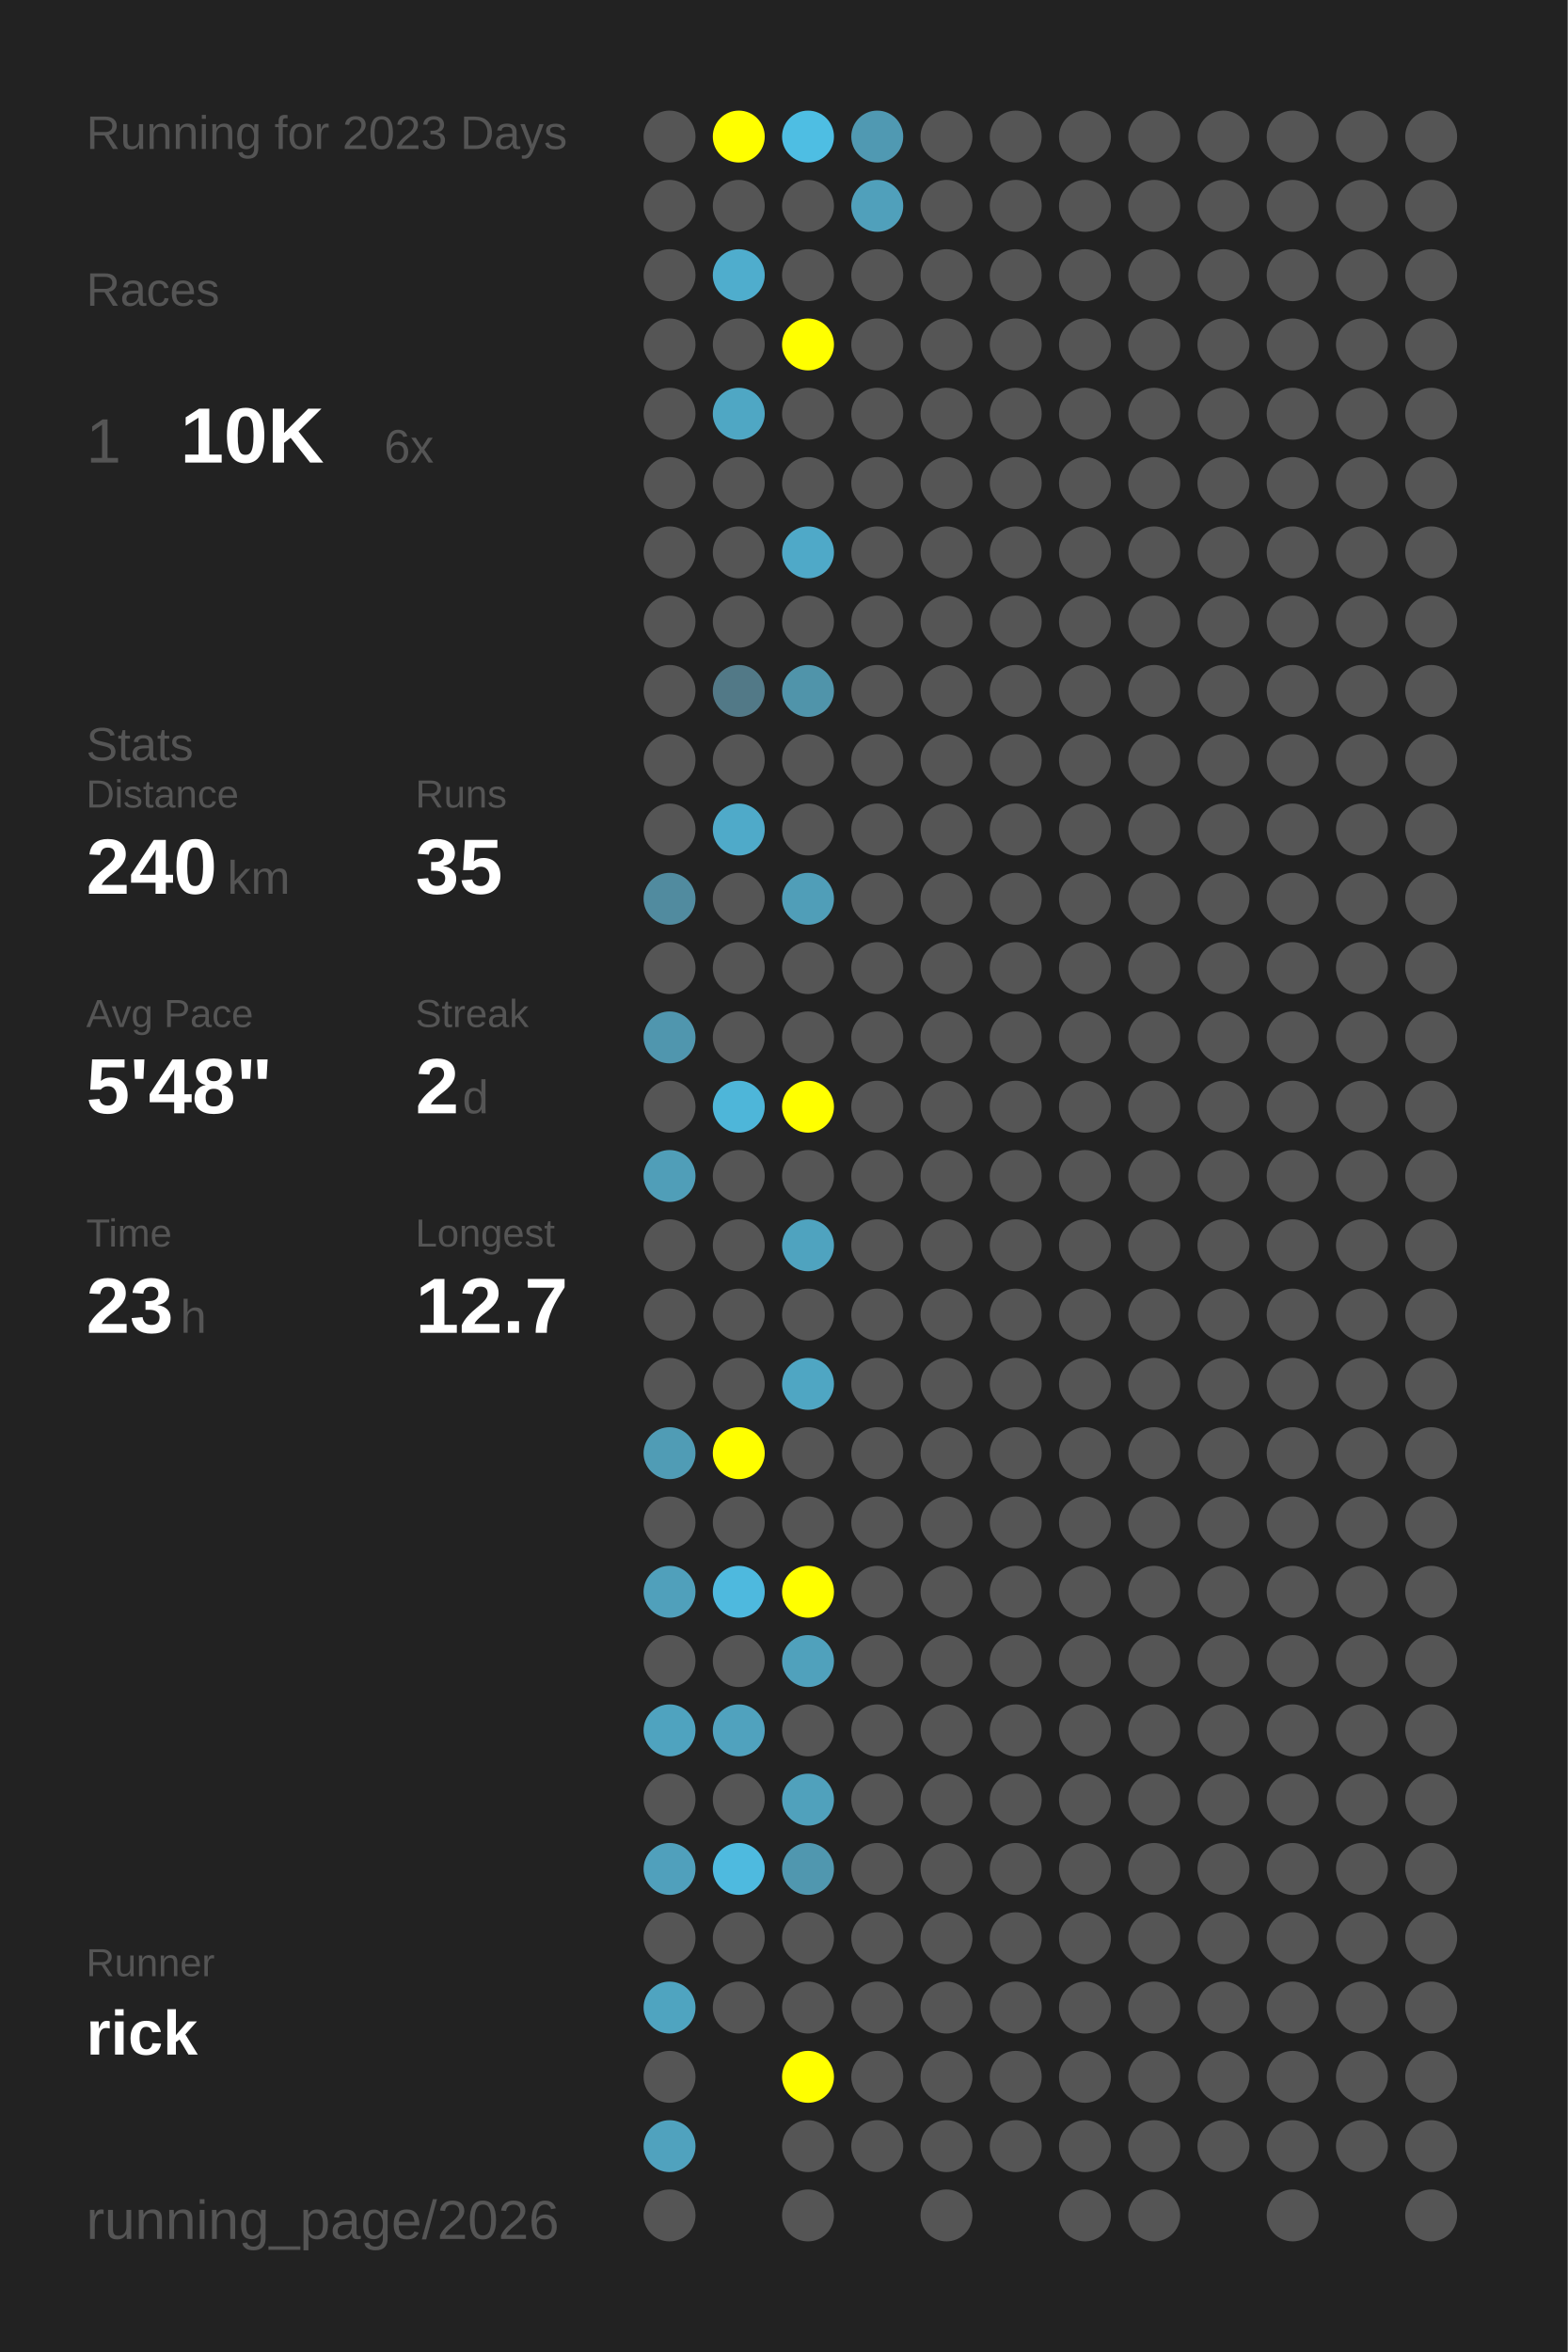
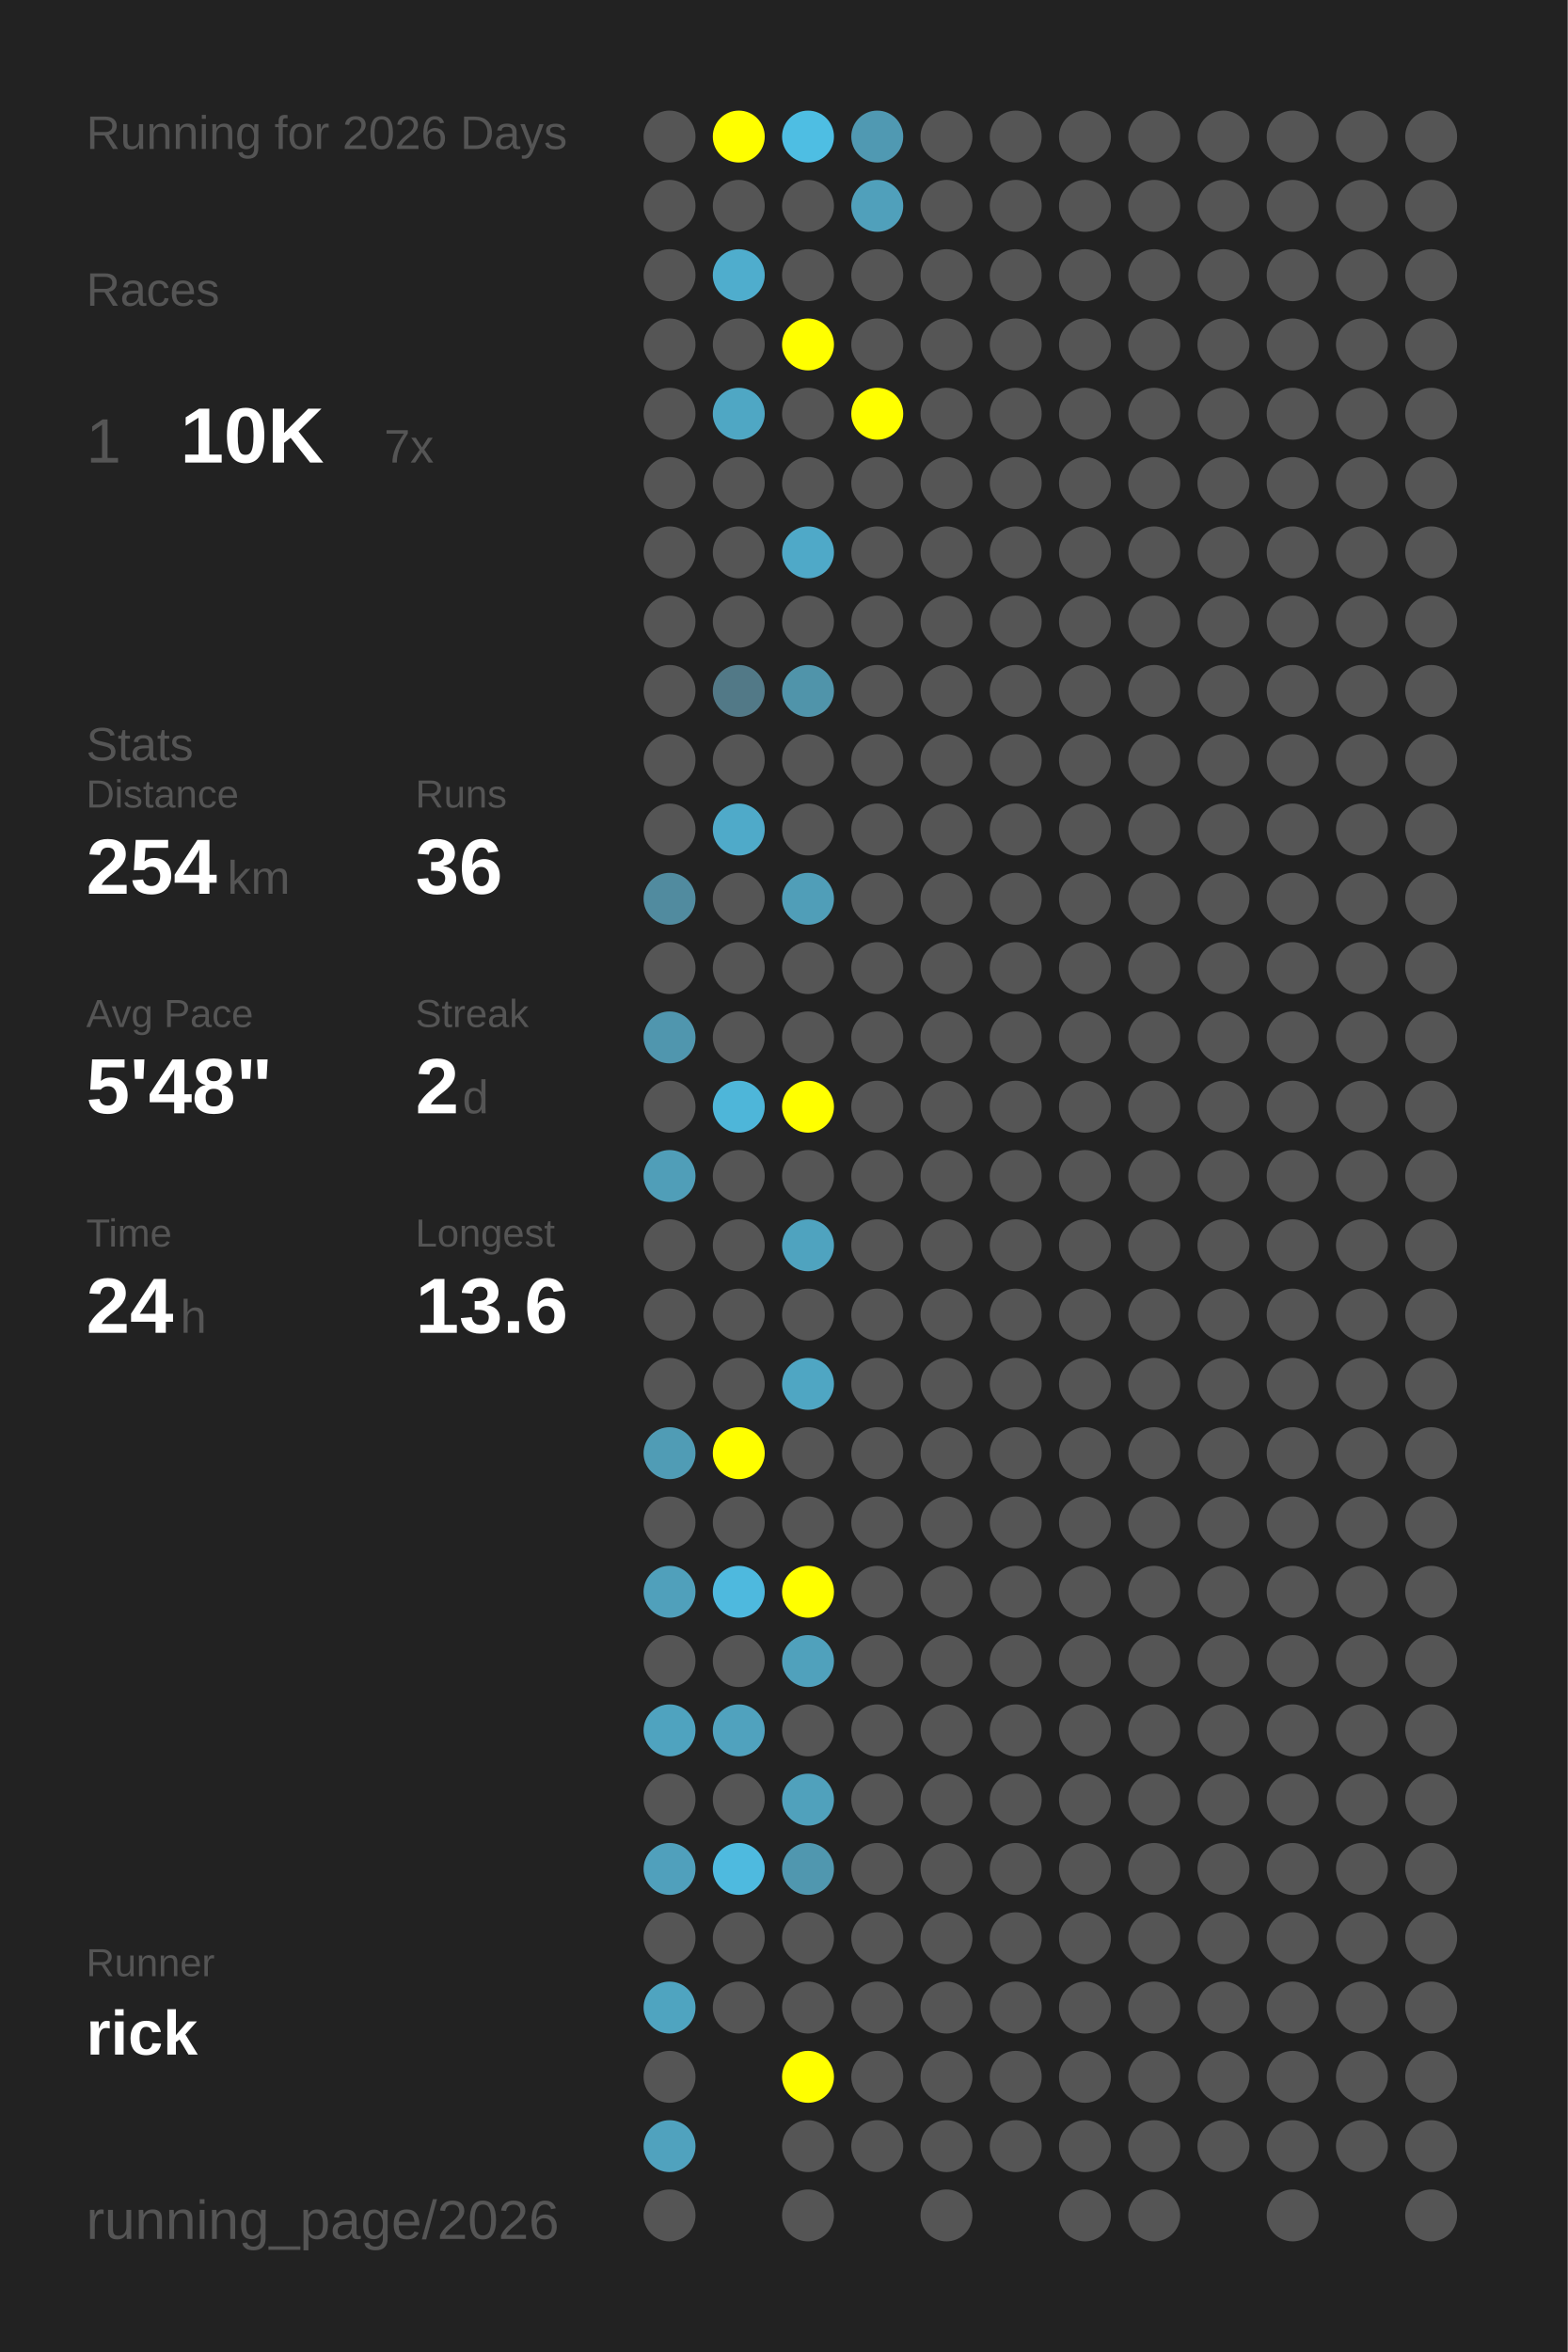
<svg xmlns="http://www.w3.org/2000/svg" baseProfile="full" height="300mm" version="1.1" viewBox="0,0,200,300" width="200mm">
  <defs />
  <rect fill="#222222" height="300" width="200" x="0" y="0" />
-   <text fill="#555555" style="font-size:6px; font-family:Arial;" x="11" y="19">Running for 2023 Days</text>
+   <text fill="#555555" style="font-size:6px; font-family:Arial;" x="11" y="19">Running for 2026 Days</text>
  <text fill="#555555" style="font-size:6px; font-family:Arial;" x="11" y="39">Races</text>
  <text fill="#555555" style="font-size:8px; font-family:Arial;" x="11" y="59">1</text>
  <text fill="#FFFFFF" style="font-size:10px; font-family:Arial; font-weight:bold;" x="23" y="59">10K</text>
-   <text fill="#555555" style="font-size:6px; font-family:Arial;" x="49" y="59">6x</text>
+   <text fill="#555555" style="font-size:6px; font-family:Arial;" x="49" y="59">7x</text>
  <text fill="#555555" style="font-size:6px; font-family:Arial;" x="11" y="97">Stats</text>
  <text fill="#555555" style="font-size:5px; font-family:Arial;" x="11" y="103">Distance</text>
-   <text fill="#FFFFFF" style="font-size:10px; font-family:Arial; font-weight:bold;" x="11" y="114">240</text>
+   <text fill="#FFFFFF" style="font-size:10px; font-family:Arial; font-weight:bold;" x="11" y="114">254</text>
  <text fill="#555555" style="font-size:6px; font-family:Arial;" x="29" y="114">km</text>
  <text fill="#555555" style="font-size:5px; font-family:Arial;" x="53" y="103">Runs</text>
-   <text fill="#FFFFFF" style="font-size:10px; font-family:Arial; font-weight:bold;" x="53" y="114">35</text>
+   <text fill="#FFFFFF" style="font-size:10px; font-family:Arial; font-weight:bold;" x="53" y="114">36</text>
  <text fill="#555555" style="font-size:5px; font-family:Arial;" x="11" y="131">Avg Pace</text>
  <text fill="#FFFFFF" style="font-size:10px; font-family:Arial; font-weight:bold;" x="11" y="142">5'48"</text>
  <text fill="#555555" style="font-size:5px; font-family:Arial;" x="53" y="131">Streak</text>
  <text fill="#FFFFFF" style="font-size:10px; font-family:Arial; font-weight:bold;" x="53" y="142">2</text>
  <text fill="#555555" style="font-size:6px; font-family:Arial;" x="59" y="142">d</text>
  <text fill="#555555" style="font-size:5px; font-family:Arial;" x="11" y="159">Time</text>
-   <text fill="#FFFFFF" style="font-size:10px; font-family:Arial; font-weight:bold;" x="11" y="170">23</text>
+   <text fill="#FFFFFF" style="font-size:10px; font-family:Arial; font-weight:bold;" x="11" y="170">24</text>
  <text fill="#555555" style="font-size:6px; font-family:Arial;" x="23" y="170">h</text>
  <text fill="#555555" style="font-size:5px; font-family:Arial;" x="53" y="159">Longest</text>
-   <text fill="#FFFFFF" style="font-size:10px; font-family:Arial; font-weight:bold;" x="53" y="170">12.7</text>
+   <text fill="#FFFFFF" style="font-size:10px; font-family:Arial; font-weight:bold;" x="53" y="170">13.6</text>
  <text fill="#555555" style="font-size:5px; font-family:Arial;" x="11" y="252.065">Runner</text>
  <text fill="#FFFFFF" style="font-size:8px; font-family:Arial; font-weight:bold;" x="11" y="262.065">rick</text>
  <text fill="#555555" style="font-size:7px; font-family:Arial;" x="11" y="285.581">running_page/2026</text>
  <circle cx="85.417" cy="17.419" fill="#555555" r="3.312" />
  <circle cx="85.417" cy="26.258" fill="#555555" r="3.312" />
  <circle cx="85.417" cy="35.097" fill="#555555" r="3.312" />
  <circle cx="85.417" cy="43.935" fill="#555555" r="3.312" />
  <circle cx="85.417" cy="52.774" fill="#555555" r="3.312" />
  <circle cx="85.417" cy="61.613" fill="#555555" r="3.312" />
  <circle cx="85.417" cy="70.452" fill="#555555" r="3.312" />
  <circle cx="85.417" cy="79.29" fill="#555555" r="3.312" />
  <circle cx="85.417" cy="88.129" fill="#555555" r="3.312" />
  <circle cx="85.417" cy="96.968" fill="#555555" r="3.312" />
  <circle cx="85.417" cy="105.806" fill="#555555" r="3.312" />
  <circle cx="85.417" cy="114.645" fill="#518b9f" r="3.312" />
  <circle cx="85.417" cy="123.484" fill="#555555" r="3.312" />
  <circle cx="85.417" cy="132.323" fill="#5096ae" r="3.312" />
  <circle cx="85.417" cy="141.161" fill="#555555" r="3.312" />
  <circle cx="85.417" cy="150" fill="#509eb8" r="3.312" />
  <circle cx="85.417" cy="158.839" fill="#555555" r="3.312" />
  <circle cx="85.417" cy="167.677" fill="#555555" r="3.312" />
  <circle cx="85.417" cy="176.516" fill="#555555" r="3.312" />
  <circle cx="85.417" cy="185.355" fill="#509cb5" r="3.312" />
  <circle cx="85.417" cy="194.194" fill="#555555" r="3.312" />
  <circle cx="85.417" cy="203.032" fill="#50a0bb" r="3.312" />
  <circle cx="85.417" cy="211.871" fill="#555555" r="3.312" />
  <circle cx="85.417" cy="220.71" fill="#4fa3bf" r="3.312" />
  <circle cx="85.417" cy="229.548" fill="#555555" r="3.312" />
  <circle cx="85.417" cy="238.387" fill="#50a0bc" r="3.312" />
  <circle cx="85.417" cy="247.226" fill="#555555" r="3.312" />
  <circle cx="85.417" cy="256.065" fill="#4fa4c0" r="3.312" />
  <circle cx="85.417" cy="264.903" fill="#555555" r="3.312" />
  <circle cx="85.417" cy="273.742" fill="#50a2be" r="3.312" />
  <circle cx="85.417" cy="282.581" fill="#555555" r="3.312" />
  <circle cx="94.25" cy="17.419" fill="#FFFF00" r="3.312" />
  <circle cx="94.25" cy="26.258" fill="#555555" r="3.312" />
  <circle cx="94.25" cy="35.097" fill="#4fadcd" r="3.312" />
  <circle cx="94.25" cy="43.935" fill="#555555" r="3.312" />
  <circle cx="94.25" cy="52.774" fill="#4fa7c4" r="3.312" />
  <circle cx="94.25" cy="61.613" fill="#555555" r="3.312" />
  <circle cx="94.25" cy="70.452" fill="#555555" r="3.312" />
  <circle cx="94.25" cy="79.29" fill="#555555" r="3.312" />
  <circle cx="94.25" cy="88.129" fill="#527987" r="3.312" />
  <circle cx="94.25" cy="96.968" fill="#555555" r="3.312" />
  <circle cx="94.25" cy="105.806" fill="#4faac9" r="3.312" />
  <circle cx="94.25" cy="114.645" fill="#555555" r="3.312" />
  <circle cx="94.25" cy="123.484" fill="#555555" r="3.312" />
  <circle cx="94.25" cy="132.323" fill="#555555" r="3.312" />
  <circle cx="94.25" cy="141.161" fill="#4eb6d9" r="3.312" />
  <circle cx="94.25" cy="150" fill="#555555" r="3.312" />
  <circle cx="94.25" cy="158.839" fill="#555555" r="3.312" />
  <circle cx="94.25" cy="167.677" fill="#555555" r="3.312" />
  <circle cx="94.25" cy="176.516" fill="#555555" r="3.312" />
  <circle cx="94.25" cy="185.355" fill="#FFFF00" r="3.312" />
  <circle cx="94.25" cy="194.194" fill="#555555" r="3.312" />
  <circle cx="94.25" cy="203.032" fill="#4eb9de" r="3.312" />
  <circle cx="94.25" cy="211.871" fill="#555555" r="3.312" />
  <circle cx="94.25" cy="220.71" fill="#50a2be" r="3.312" />
  <circle cx="94.25" cy="229.548" fill="#555555" r="3.312" />
  <circle cx="94.25" cy="238.387" fill="#4ebadf" r="3.312" />
  <circle cx="94.25" cy="247.226" fill="#555555" r="3.312" />
  <circle cx="94.25" cy="256.065" fill="#555555" r="3.312" />
  <circle cx="103.083" cy="17.419" fill="#4ebee3" r="3.312" />
  <circle cx="103.083" cy="26.258" fill="#555555" r="3.312" />
  <circle cx="103.083" cy="35.097" fill="#555555" r="3.312" />
  <circle cx="103.083" cy="43.935" fill="#FFFF00" r="3.312" />
  <circle cx="103.083" cy="52.774" fill="#555555" r="3.312" />
  <circle cx="103.083" cy="61.613" fill="#555555" r="3.312" />
  <circle cx="103.083" cy="70.452" fill="#4fa9c8" r="3.312" />
  <circle cx="103.083" cy="79.29" fill="#555555" r="3.312" />
  <circle cx="103.083" cy="88.129" fill="#5094aa" r="3.312" />
  <circle cx="103.083" cy="96.968" fill="#555555" r="3.312" />
  <circle cx="103.083" cy="105.806" fill="#555555" r="3.312" />
  <circle cx="103.083" cy="114.645" fill="#509eb8" r="3.312" />
  <circle cx="103.083" cy="123.484" fill="#555555" r="3.312" />
  <circle cx="103.083" cy="132.323" fill="#555555" r="3.312" />
  <circle cx="103.083" cy="141.161" fill="#FFFF00" r="3.312" />
  <circle cx="103.083" cy="150" fill="#555555" r="3.312" />
  <circle cx="103.083" cy="158.839" fill="#4fa3bf" r="3.312" />
  <circle cx="103.083" cy="167.677" fill="#555555" r="3.312" />
  <circle cx="103.083" cy="176.516" fill="#4fa6c3" r="3.312" />
  <circle cx="103.083" cy="185.355" fill="#555555" r="3.312" />
  <circle cx="103.083" cy="194.194" fill="#555555" r="3.312" />
  <circle cx="103.083" cy="203.032" fill="#FFFF00" r="3.312" />
  <circle cx="103.083" cy="211.871" fill="#50a1bc" r="3.312" />
  <circle cx="103.083" cy="220.71" fill="#555555" r="3.312" />
  <circle cx="103.083" cy="229.548" fill="#50a1bc" r="3.312" />
  <circle cx="103.083" cy="238.387" fill="#5097af" r="3.312" />
  <circle cx="103.083" cy="247.226" fill="#555555" r="3.312" />
  <circle cx="103.083" cy="256.065" fill="#555555" r="3.312" />
  <circle cx="103.083" cy="264.903" fill="#FFFF00" r="3.312" />
  <circle cx="103.083" cy="273.742" fill="#555555" r="3.312" />
  <circle cx="103.083" cy="282.581" fill="#555555" r="3.312" />
  <circle cx="111.917" cy="17.419" fill="#5099b2" r="3.312" />
  <circle cx="111.917" cy="26.258" fill="#50a0bb" r="3.312" />
  <circle cx="111.917" cy="35.097" fill="#555555" r="3.312" />
  <circle cx="111.917" cy="43.935" fill="#555555" r="3.312" />
-   <circle cx="111.917" cy="52.774" fill="#555555" r="3.312" />
+   <circle cx="111.917" cy="52.774" fill="#FFFF00" r="3.312" />
  <circle cx="111.917" cy="61.613" fill="#555555" r="3.312" />
  <circle cx="111.917" cy="70.452" fill="#555555" r="3.312" />
  <circle cx="111.917" cy="79.29" fill="#555555" r="3.312" />
  <circle cx="111.917" cy="88.129" fill="#555555" r="3.312" />
  <circle cx="111.917" cy="96.968" fill="#555555" r="3.312" />
  <circle cx="111.917" cy="105.806" fill="#555555" r="3.312" />
  <circle cx="111.917" cy="114.645" fill="#555555" r="3.312" />
  <circle cx="111.917" cy="123.484" fill="#555555" r="3.312" />
  <circle cx="111.917" cy="132.323" fill="#555555" r="3.312" />
  <circle cx="111.917" cy="141.161" fill="#555555" r="3.312" />
  <circle cx="111.917" cy="150" fill="#555555" r="3.312" />
  <circle cx="111.917" cy="158.839" fill="#555555" r="3.312" />
  <circle cx="111.917" cy="167.677" fill="#555555" r="3.312" />
  <circle cx="111.917" cy="176.516" fill="#555555" r="3.312" />
  <circle cx="111.917" cy="185.355" fill="#555555" r="3.312" />
  <circle cx="111.917" cy="194.194" fill="#555555" r="3.312" />
  <circle cx="111.917" cy="203.032" fill="#555555" r="3.312" />
  <circle cx="111.917" cy="211.871" fill="#555555" r="3.312" />
  <circle cx="111.917" cy="220.71" fill="#555555" r="3.312" />
  <circle cx="111.917" cy="229.548" fill="#555555" r="3.312" />
  <circle cx="111.917" cy="238.387" fill="#555555" r="3.312" />
  <circle cx="111.917" cy="247.226" fill="#555555" r="3.312" />
  <circle cx="111.917" cy="256.065" fill="#555555" r="3.312" />
  <circle cx="111.917" cy="264.903" fill="#555555" r="3.312" />
  <circle cx="111.917" cy="273.742" fill="#555555" r="3.312" />
  <circle cx="120.75" cy="17.419" fill="#555555" r="3.312" />
  <circle cx="120.75" cy="26.258" fill="#555555" r="3.312" />
  <circle cx="120.75" cy="35.097" fill="#555555" r="3.312" />
  <circle cx="120.75" cy="43.935" fill="#555555" r="3.312" />
  <circle cx="120.75" cy="52.774" fill="#555555" r="3.312" />
  <circle cx="120.75" cy="61.613" fill="#555555" r="3.312" />
  <circle cx="120.75" cy="70.452" fill="#555555" r="3.312" />
  <circle cx="120.75" cy="79.29" fill="#555555" r="3.312" />
  <circle cx="120.75" cy="88.129" fill="#555555" r="3.312" />
  <circle cx="120.75" cy="96.968" fill="#555555" r="3.312" />
  <circle cx="120.75" cy="105.806" fill="#555555" r="3.312" />
  <circle cx="120.75" cy="114.645" fill="#555555" r="3.312" />
  <circle cx="120.75" cy="123.484" fill="#555555" r="3.312" />
  <circle cx="120.75" cy="132.323" fill="#555555" r="3.312" />
  <circle cx="120.75" cy="141.161" fill="#555555" r="3.312" />
  <circle cx="120.75" cy="150" fill="#555555" r="3.312" />
  <circle cx="120.75" cy="158.839" fill="#555555" r="3.312" />
  <circle cx="120.75" cy="167.677" fill="#555555" r="3.312" />
  <circle cx="120.75" cy="176.516" fill="#555555" r="3.312" />
  <circle cx="120.75" cy="185.355" fill="#555555" r="3.312" />
  <circle cx="120.75" cy="194.194" fill="#555555" r="3.312" />
  <circle cx="120.75" cy="203.032" fill="#555555" r="3.312" />
  <circle cx="120.75" cy="211.871" fill="#555555" r="3.312" />
  <circle cx="120.75" cy="220.71" fill="#555555" r="3.312" />
  <circle cx="120.75" cy="229.548" fill="#555555" r="3.312" />
  <circle cx="120.75" cy="238.387" fill="#555555" r="3.312" />
  <circle cx="120.75" cy="247.226" fill="#555555" r="3.312" />
  <circle cx="120.75" cy="256.065" fill="#555555" r="3.312" />
  <circle cx="120.75" cy="264.903" fill="#555555" r="3.312" />
  <circle cx="120.75" cy="273.742" fill="#555555" r="3.312" />
  <circle cx="120.75" cy="282.581" fill="#555555" r="3.312" />
  <circle cx="129.583" cy="17.419" fill="#555555" r="3.312" />
  <circle cx="129.583" cy="26.258" fill="#555555" r="3.312" />
  <circle cx="129.583" cy="35.097" fill="#555555" r="3.312" />
  <circle cx="129.583" cy="43.935" fill="#555555" r="3.312" />
  <circle cx="129.583" cy="52.774" fill="#555555" r="3.312" />
  <circle cx="129.583" cy="61.613" fill="#555555" r="3.312" />
  <circle cx="129.583" cy="70.452" fill="#555555" r="3.312" />
  <circle cx="129.583" cy="79.29" fill="#555555" r="3.312" />
  <circle cx="129.583" cy="88.129" fill="#555555" r="3.312" />
  <circle cx="129.583" cy="96.968" fill="#555555" r="3.312" />
  <circle cx="129.583" cy="105.806" fill="#555555" r="3.312" />
  <circle cx="129.583" cy="114.645" fill="#555555" r="3.312" />
  <circle cx="129.583" cy="123.484" fill="#555555" r="3.312" />
  <circle cx="129.583" cy="132.323" fill="#555555" r="3.312" />
  <circle cx="129.583" cy="141.161" fill="#555555" r="3.312" />
  <circle cx="129.583" cy="150" fill="#555555" r="3.312" />
  <circle cx="129.583" cy="158.839" fill="#555555" r="3.312" />
  <circle cx="129.583" cy="167.677" fill="#555555" r="3.312" />
  <circle cx="129.583" cy="176.516" fill="#555555" r="3.312" />
  <circle cx="129.583" cy="185.355" fill="#555555" r="3.312" />
  <circle cx="129.583" cy="194.194" fill="#555555" r="3.312" />
  <circle cx="129.583" cy="203.032" fill="#555555" r="3.312" />
  <circle cx="129.583" cy="211.871" fill="#555555" r="3.312" />
  <circle cx="129.583" cy="220.71" fill="#555555" r="3.312" />
  <circle cx="129.583" cy="229.548" fill="#555555" r="3.312" />
  <circle cx="129.583" cy="238.387" fill="#555555" r="3.312" />
  <circle cx="129.583" cy="247.226" fill="#555555" r="3.312" />
  <circle cx="129.583" cy="256.065" fill="#555555" r="3.312" />
  <circle cx="129.583" cy="264.903" fill="#555555" r="3.312" />
  <circle cx="129.583" cy="273.742" fill="#555555" r="3.312" />
  <circle cx="138.417" cy="17.419" fill="#555555" r="3.312" />
  <circle cx="138.417" cy="26.258" fill="#555555" r="3.312" />
  <circle cx="138.417" cy="35.097" fill="#555555" r="3.312" />
  <circle cx="138.417" cy="43.935" fill="#555555" r="3.312" />
  <circle cx="138.417" cy="52.774" fill="#555555" r="3.312" />
  <circle cx="138.417" cy="61.613" fill="#555555" r="3.312" />
  <circle cx="138.417" cy="70.452" fill="#555555" r="3.312" />
  <circle cx="138.417" cy="79.29" fill="#555555" r="3.312" />
  <circle cx="138.417" cy="88.129" fill="#555555" r="3.312" />
  <circle cx="138.417" cy="96.968" fill="#555555" r="3.312" />
  <circle cx="138.417" cy="105.806" fill="#555555" r="3.312" />
  <circle cx="138.417" cy="114.645" fill="#555555" r="3.312" />
  <circle cx="138.417" cy="123.484" fill="#555555" r="3.312" />
  <circle cx="138.417" cy="132.323" fill="#555555" r="3.312" />
  <circle cx="138.417" cy="141.161" fill="#555555" r="3.312" />
  <circle cx="138.417" cy="150" fill="#555555" r="3.312" />
  <circle cx="138.417" cy="158.839" fill="#555555" r="3.312" />
  <circle cx="138.417" cy="167.677" fill="#555555" r="3.312" />
  <circle cx="138.417" cy="176.516" fill="#555555" r="3.312" />
  <circle cx="138.417" cy="185.355" fill="#555555" r="3.312" />
  <circle cx="138.417" cy="194.194" fill="#555555" r="3.312" />
  <circle cx="138.417" cy="203.032" fill="#555555" r="3.312" />
  <circle cx="138.417" cy="211.871" fill="#555555" r="3.312" />
  <circle cx="138.417" cy="220.71" fill="#555555" r="3.312" />
  <circle cx="138.417" cy="229.548" fill="#555555" r="3.312" />
  <circle cx="138.417" cy="238.387" fill="#555555" r="3.312" />
  <circle cx="138.417" cy="247.226" fill="#555555" r="3.312" />
  <circle cx="138.417" cy="256.065" fill="#555555" r="3.312" />
  <circle cx="138.417" cy="264.903" fill="#555555" r="3.312" />
  <circle cx="138.417" cy="273.742" fill="#555555" r="3.312" />
  <circle cx="138.417" cy="282.581" fill="#555555" r="3.312" />
  <circle cx="147.25" cy="17.419" fill="#555555" r="3.312" />
  <circle cx="147.25" cy="26.258" fill="#555555" r="3.312" />
  <circle cx="147.25" cy="35.097" fill="#555555" r="3.312" />
  <circle cx="147.25" cy="43.935" fill="#555555" r="3.312" />
  <circle cx="147.25" cy="52.774" fill="#555555" r="3.312" />
  <circle cx="147.25" cy="61.613" fill="#555555" r="3.312" />
  <circle cx="147.25" cy="70.452" fill="#555555" r="3.312" />
  <circle cx="147.25" cy="79.29" fill="#555555" r="3.312" />
  <circle cx="147.25" cy="88.129" fill="#555555" r="3.312" />
  <circle cx="147.25" cy="96.968" fill="#555555" r="3.312" />
  <circle cx="147.25" cy="105.806" fill="#555555" r="3.312" />
  <circle cx="147.25" cy="114.645" fill="#555555" r="3.312" />
  <circle cx="147.25" cy="123.484" fill="#555555" r="3.312" />
  <circle cx="147.25" cy="132.323" fill="#555555" r="3.312" />
  <circle cx="147.25" cy="141.161" fill="#555555" r="3.312" />
  <circle cx="147.25" cy="150" fill="#555555" r="3.312" />
  <circle cx="147.25" cy="158.839" fill="#555555" r="3.312" />
  <circle cx="147.25" cy="167.677" fill="#555555" r="3.312" />
  <circle cx="147.25" cy="176.516" fill="#555555" r="3.312" />
  <circle cx="147.25" cy="185.355" fill="#555555" r="3.312" />
  <circle cx="147.25" cy="194.194" fill="#555555" r="3.312" />
  <circle cx="147.25" cy="203.032" fill="#555555" r="3.312" />
  <circle cx="147.25" cy="211.871" fill="#555555" r="3.312" />
  <circle cx="147.25" cy="220.71" fill="#555555" r="3.312" />
  <circle cx="147.25" cy="229.548" fill="#555555" r="3.312" />
  <circle cx="147.25" cy="238.387" fill="#555555" r="3.312" />
  <circle cx="147.25" cy="247.226" fill="#555555" r="3.312" />
  <circle cx="147.25" cy="256.065" fill="#555555" r="3.312" />
  <circle cx="147.25" cy="264.903" fill="#555555" r="3.312" />
  <circle cx="147.25" cy="273.742" fill="#555555" r="3.312" />
  <circle cx="147.25" cy="282.581" fill="#555555" r="3.312" />
  <circle cx="156.083" cy="17.419" fill="#555555" r="3.312" />
  <circle cx="156.083" cy="26.258" fill="#555555" r="3.312" />
  <circle cx="156.083" cy="35.097" fill="#555555" r="3.312" />
  <circle cx="156.083" cy="43.935" fill="#555555" r="3.312" />
  <circle cx="156.083" cy="52.774" fill="#555555" r="3.312" />
  <circle cx="156.083" cy="61.613" fill="#555555" r="3.312" />
  <circle cx="156.083" cy="70.452" fill="#555555" r="3.312" />
  <circle cx="156.083" cy="79.29" fill="#555555" r="3.312" />
  <circle cx="156.083" cy="88.129" fill="#555555" r="3.312" />
  <circle cx="156.083" cy="96.968" fill="#555555" r="3.312" />
  <circle cx="156.083" cy="105.806" fill="#555555" r="3.312" />
  <circle cx="156.083" cy="114.645" fill="#555555" r="3.312" />
  <circle cx="156.083" cy="123.484" fill="#555555" r="3.312" />
  <circle cx="156.083" cy="132.323" fill="#555555" r="3.312" />
  <circle cx="156.083" cy="141.161" fill="#555555" r="3.312" />
  <circle cx="156.083" cy="150" fill="#555555" r="3.312" />
  <circle cx="156.083" cy="158.839" fill="#555555" r="3.312" />
  <circle cx="156.083" cy="167.677" fill="#555555" r="3.312" />
  <circle cx="156.083" cy="176.516" fill="#555555" r="3.312" />
  <circle cx="156.083" cy="185.355" fill="#555555" r="3.312" />
  <circle cx="156.083" cy="194.194" fill="#555555" r="3.312" />
  <circle cx="156.083" cy="203.032" fill="#555555" r="3.312" />
  <circle cx="156.083" cy="211.871" fill="#555555" r="3.312" />
  <circle cx="156.083" cy="220.71" fill="#555555" r="3.312" />
  <circle cx="156.083" cy="229.548" fill="#555555" r="3.312" />
  <circle cx="156.083" cy="238.387" fill="#555555" r="3.312" />
  <circle cx="156.083" cy="247.226" fill="#555555" r="3.312" />
  <circle cx="156.083" cy="256.065" fill="#555555" r="3.312" />
  <circle cx="156.083" cy="264.903" fill="#555555" r="3.312" />
  <circle cx="156.083" cy="273.742" fill="#555555" r="3.312" />
  <circle cx="164.917" cy="17.419" fill="#555555" r="3.312" />
  <circle cx="164.917" cy="26.258" fill="#555555" r="3.312" />
  <circle cx="164.917" cy="35.097" fill="#555555" r="3.312" />
  <circle cx="164.917" cy="43.935" fill="#555555" r="3.312" />
  <circle cx="164.917" cy="52.774" fill="#555555" r="3.312" />
  <circle cx="164.917" cy="61.613" fill="#555555" r="3.312" />
  <circle cx="164.917" cy="70.452" fill="#555555" r="3.312" />
  <circle cx="164.917" cy="79.29" fill="#555555" r="3.312" />
  <circle cx="164.917" cy="88.129" fill="#555555" r="3.312" />
  <circle cx="164.917" cy="96.968" fill="#555555" r="3.312" />
  <circle cx="164.917" cy="105.806" fill="#555555" r="3.312" />
  <circle cx="164.917" cy="114.645" fill="#555555" r="3.312" />
  <circle cx="164.917" cy="123.484" fill="#555555" r="3.312" />
  <circle cx="164.917" cy="132.323" fill="#555555" r="3.312" />
  <circle cx="164.917" cy="141.161" fill="#555555" r="3.312" />
  <circle cx="164.917" cy="150" fill="#555555" r="3.312" />
  <circle cx="164.917" cy="158.839" fill="#555555" r="3.312" />
  <circle cx="164.917" cy="167.677" fill="#555555" r="3.312" />
  <circle cx="164.917" cy="176.516" fill="#555555" r="3.312" />
  <circle cx="164.917" cy="185.355" fill="#555555" r="3.312" />
  <circle cx="164.917" cy="194.194" fill="#555555" r="3.312" />
  <circle cx="164.917" cy="203.032" fill="#555555" r="3.312" />
  <circle cx="164.917" cy="211.871" fill="#555555" r="3.312" />
  <circle cx="164.917" cy="220.71" fill="#555555" r="3.312" />
  <circle cx="164.917" cy="229.548" fill="#555555" r="3.312" />
  <circle cx="164.917" cy="238.387" fill="#555555" r="3.312" />
  <circle cx="164.917" cy="247.226" fill="#555555" r="3.312" />
  <circle cx="164.917" cy="256.065" fill="#555555" r="3.312" />
  <circle cx="164.917" cy="264.903" fill="#555555" r="3.312" />
  <circle cx="164.917" cy="273.742" fill="#555555" r="3.312" />
  <circle cx="164.917" cy="282.581" fill="#555555" r="3.312" />
  <circle cx="173.75" cy="17.419" fill="#555555" r="3.312" />
  <circle cx="173.75" cy="26.258" fill="#555555" r="3.312" />
  <circle cx="173.75" cy="35.097" fill="#555555" r="3.312" />
  <circle cx="173.75" cy="43.935" fill="#555555" r="3.312" />
  <circle cx="173.75" cy="52.774" fill="#555555" r="3.312" />
  <circle cx="173.75" cy="61.613" fill="#555555" r="3.312" />
  <circle cx="173.75" cy="70.452" fill="#555555" r="3.312" />
  <circle cx="173.75" cy="79.29" fill="#555555" r="3.312" />
  <circle cx="173.75" cy="88.129" fill="#555555" r="3.312" />
  <circle cx="173.75" cy="96.968" fill="#555555" r="3.312" />
  <circle cx="173.75" cy="105.806" fill="#555555" r="3.312" />
  <circle cx="173.75" cy="114.645" fill="#555555" r="3.312" />
  <circle cx="173.75" cy="123.484" fill="#555555" r="3.312" />
  <circle cx="173.75" cy="132.323" fill="#555555" r="3.312" />
  <circle cx="173.75" cy="141.161" fill="#555555" r="3.312" />
  <circle cx="173.75" cy="150" fill="#555555" r="3.312" />
  <circle cx="173.75" cy="158.839" fill="#555555" r="3.312" />
  <circle cx="173.75" cy="167.677" fill="#555555" r="3.312" />
  <circle cx="173.75" cy="176.516" fill="#555555" r="3.312" />
  <circle cx="173.75" cy="185.355" fill="#555555" r="3.312" />
  <circle cx="173.75" cy="194.194" fill="#555555" r="3.312" />
  <circle cx="173.75" cy="203.032" fill="#555555" r="3.312" />
  <circle cx="173.75" cy="211.871" fill="#555555" r="3.312" />
  <circle cx="173.75" cy="220.71" fill="#555555" r="3.312" />
  <circle cx="173.75" cy="229.548" fill="#555555" r="3.312" />
  <circle cx="173.75" cy="238.387" fill="#555555" r="3.312" />
  <circle cx="173.75" cy="247.226" fill="#555555" r="3.312" />
  <circle cx="173.75" cy="256.065" fill="#555555" r="3.312" />
  <circle cx="173.75" cy="264.903" fill="#555555" r="3.312" />
  <circle cx="173.75" cy="273.742" fill="#555555" r="3.312" />
  <circle cx="182.583" cy="17.419" fill="#555555" r="3.312" />
  <circle cx="182.583" cy="26.258" fill="#555555" r="3.312" />
  <circle cx="182.583" cy="35.097" fill="#555555" r="3.312" />
  <circle cx="182.583" cy="43.935" fill="#555555" r="3.312" />
  <circle cx="182.583" cy="52.774" fill="#555555" r="3.312" />
  <circle cx="182.583" cy="61.613" fill="#555555" r="3.312" />
  <circle cx="182.583" cy="70.452" fill="#555555" r="3.312" />
  <circle cx="182.583" cy="79.29" fill="#555555" r="3.312" />
  <circle cx="182.583" cy="88.129" fill="#555555" r="3.312" />
  <circle cx="182.583" cy="96.968" fill="#555555" r="3.312" />
  <circle cx="182.583" cy="105.806" fill="#555555" r="3.312" />
  <circle cx="182.583" cy="114.645" fill="#555555" r="3.312" />
  <circle cx="182.583" cy="123.484" fill="#555555" r="3.312" />
  <circle cx="182.583" cy="132.323" fill="#555555" r="3.312" />
  <circle cx="182.583" cy="141.161" fill="#555555" r="3.312" />
  <circle cx="182.583" cy="150" fill="#555555" r="3.312" />
  <circle cx="182.583" cy="158.839" fill="#555555" r="3.312" />
  <circle cx="182.583" cy="167.677" fill="#555555" r="3.312" />
  <circle cx="182.583" cy="176.516" fill="#555555" r="3.312" />
  <circle cx="182.583" cy="185.355" fill="#555555" r="3.312" />
  <circle cx="182.583" cy="194.194" fill="#555555" r="3.312" />
  <circle cx="182.583" cy="203.032" fill="#555555" r="3.312" />
  <circle cx="182.583" cy="211.871" fill="#555555" r="3.312" />
  <circle cx="182.583" cy="220.71" fill="#555555" r="3.312" />
  <circle cx="182.583" cy="229.548" fill="#555555" r="3.312" />
  <circle cx="182.583" cy="238.387" fill="#555555" r="3.312" />
  <circle cx="182.583" cy="247.226" fill="#555555" r="3.312" />
  <circle cx="182.583" cy="256.065" fill="#555555" r="3.312" />
  <circle cx="182.583" cy="264.903" fill="#555555" r="3.312" />
  <circle cx="182.583" cy="273.742" fill="#555555" r="3.312" />
  <circle cx="182.583" cy="282.581" fill="#555555" r="3.312" />
</svg>
